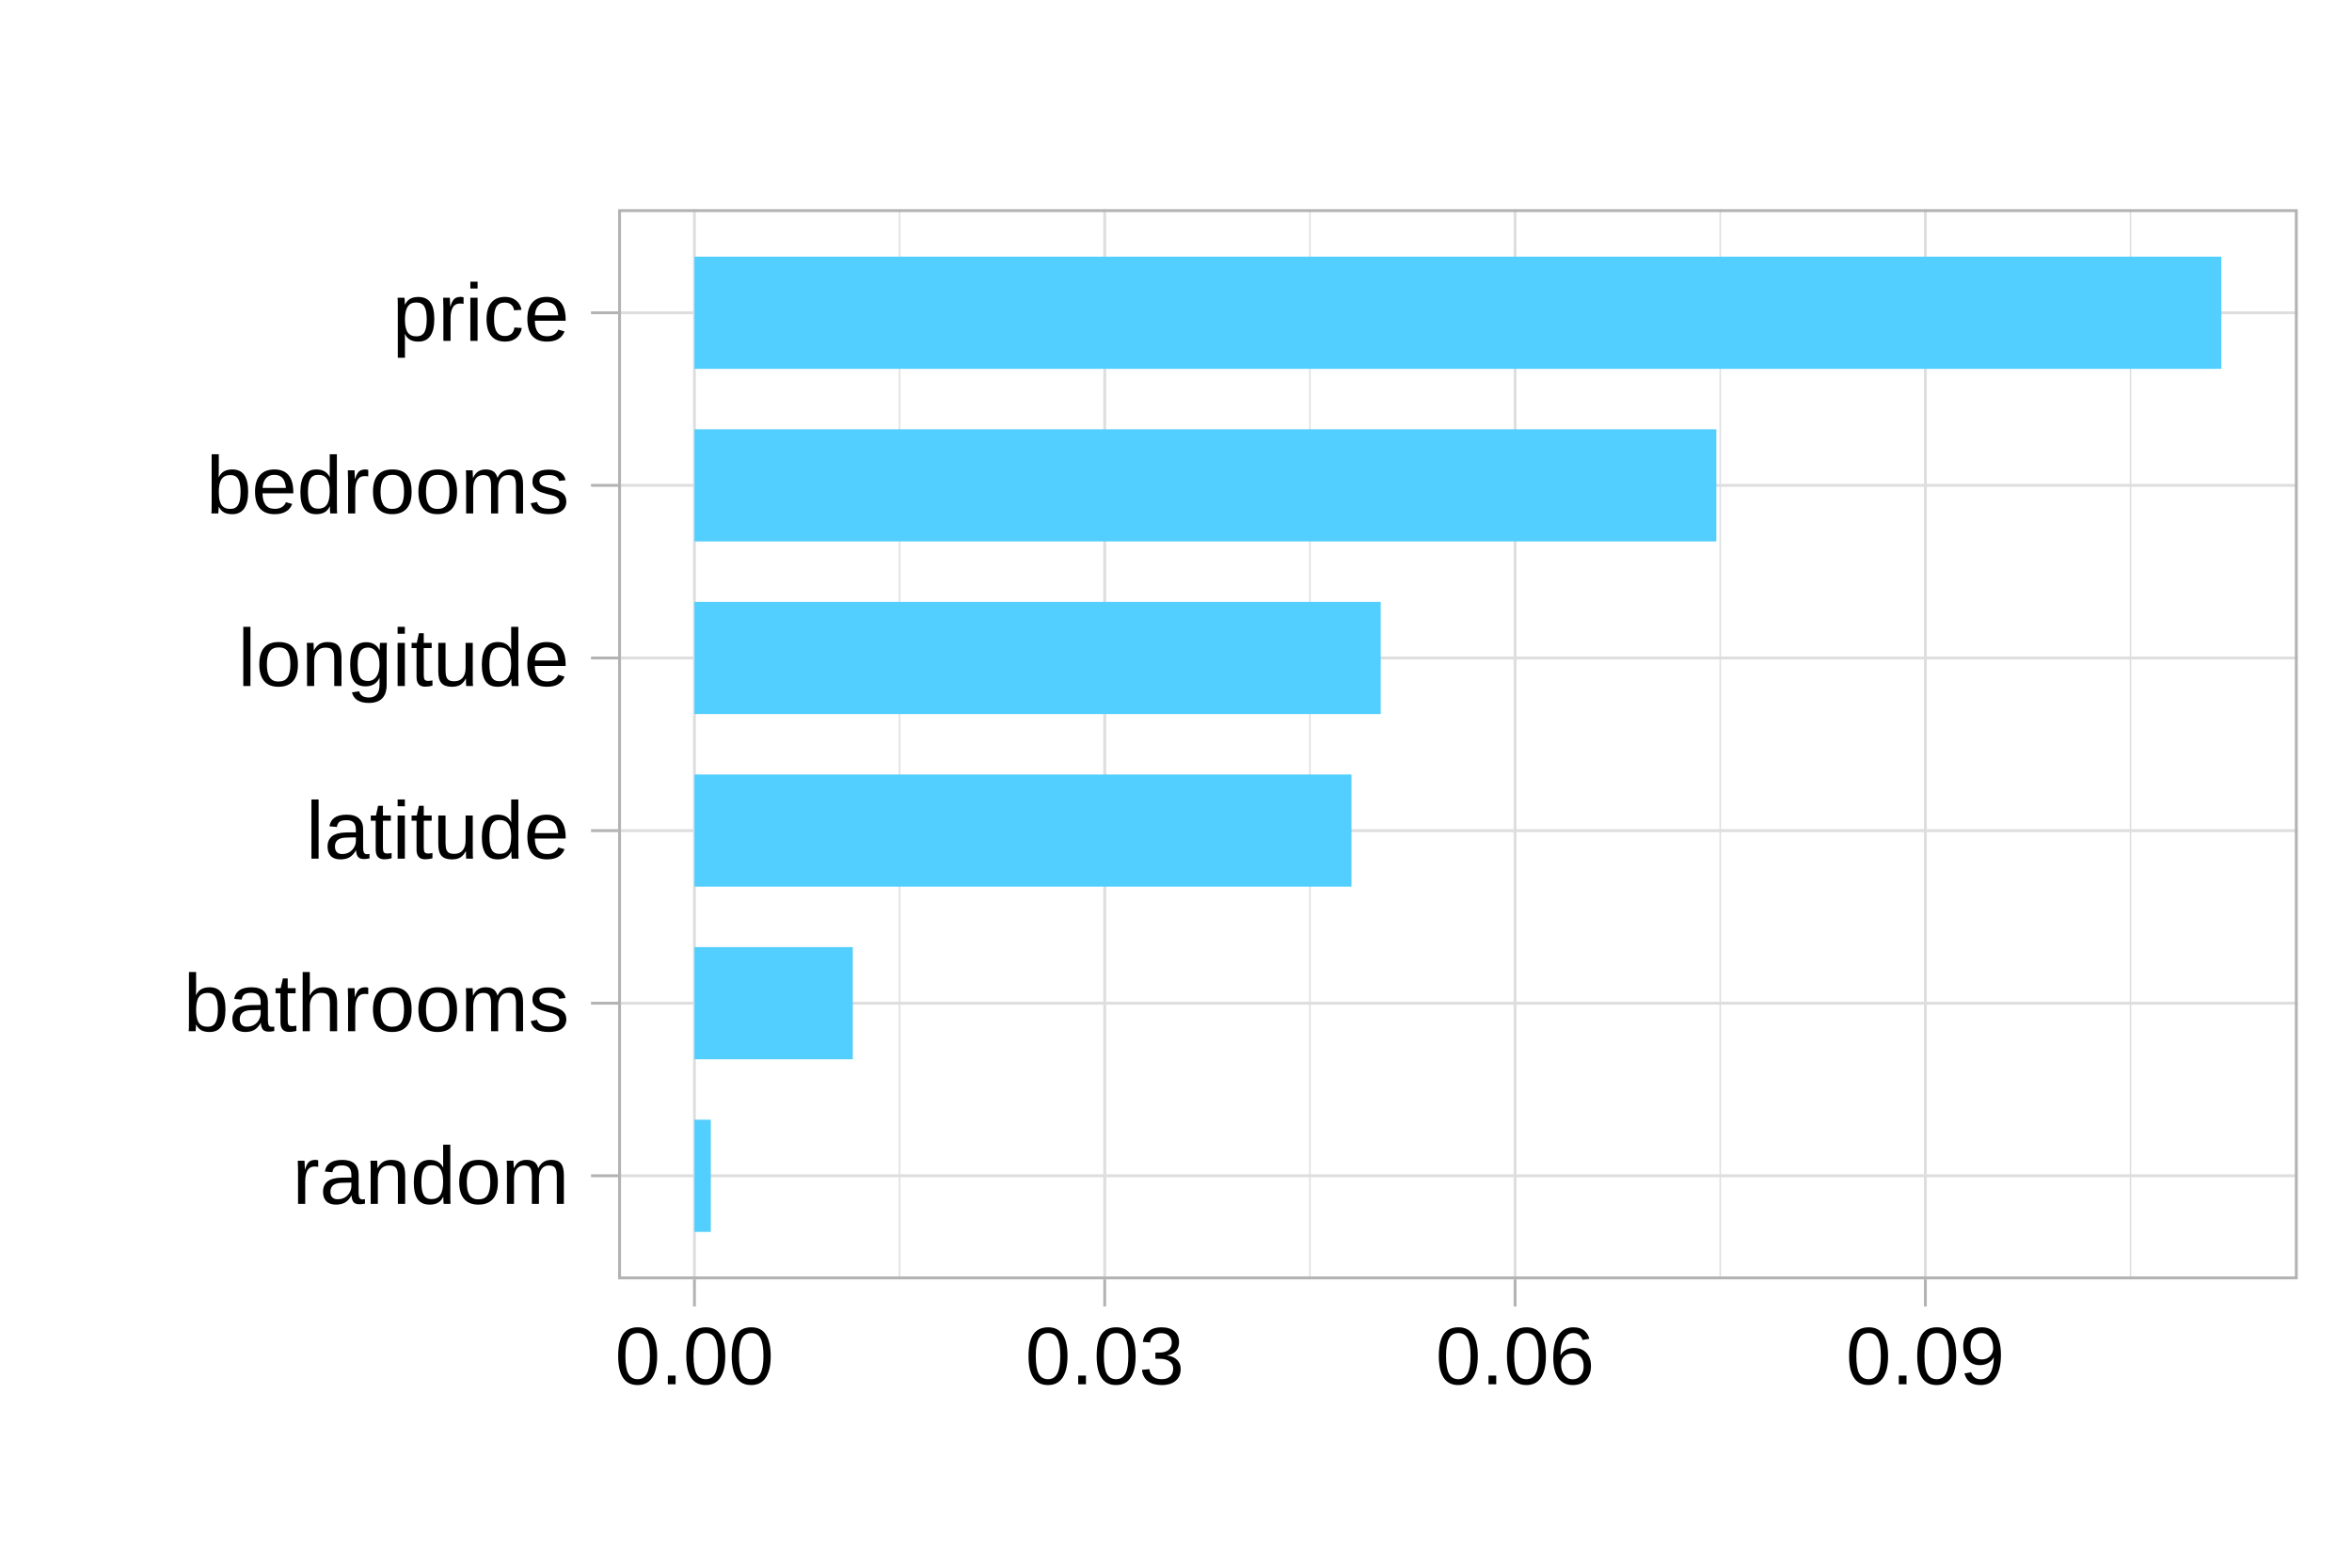
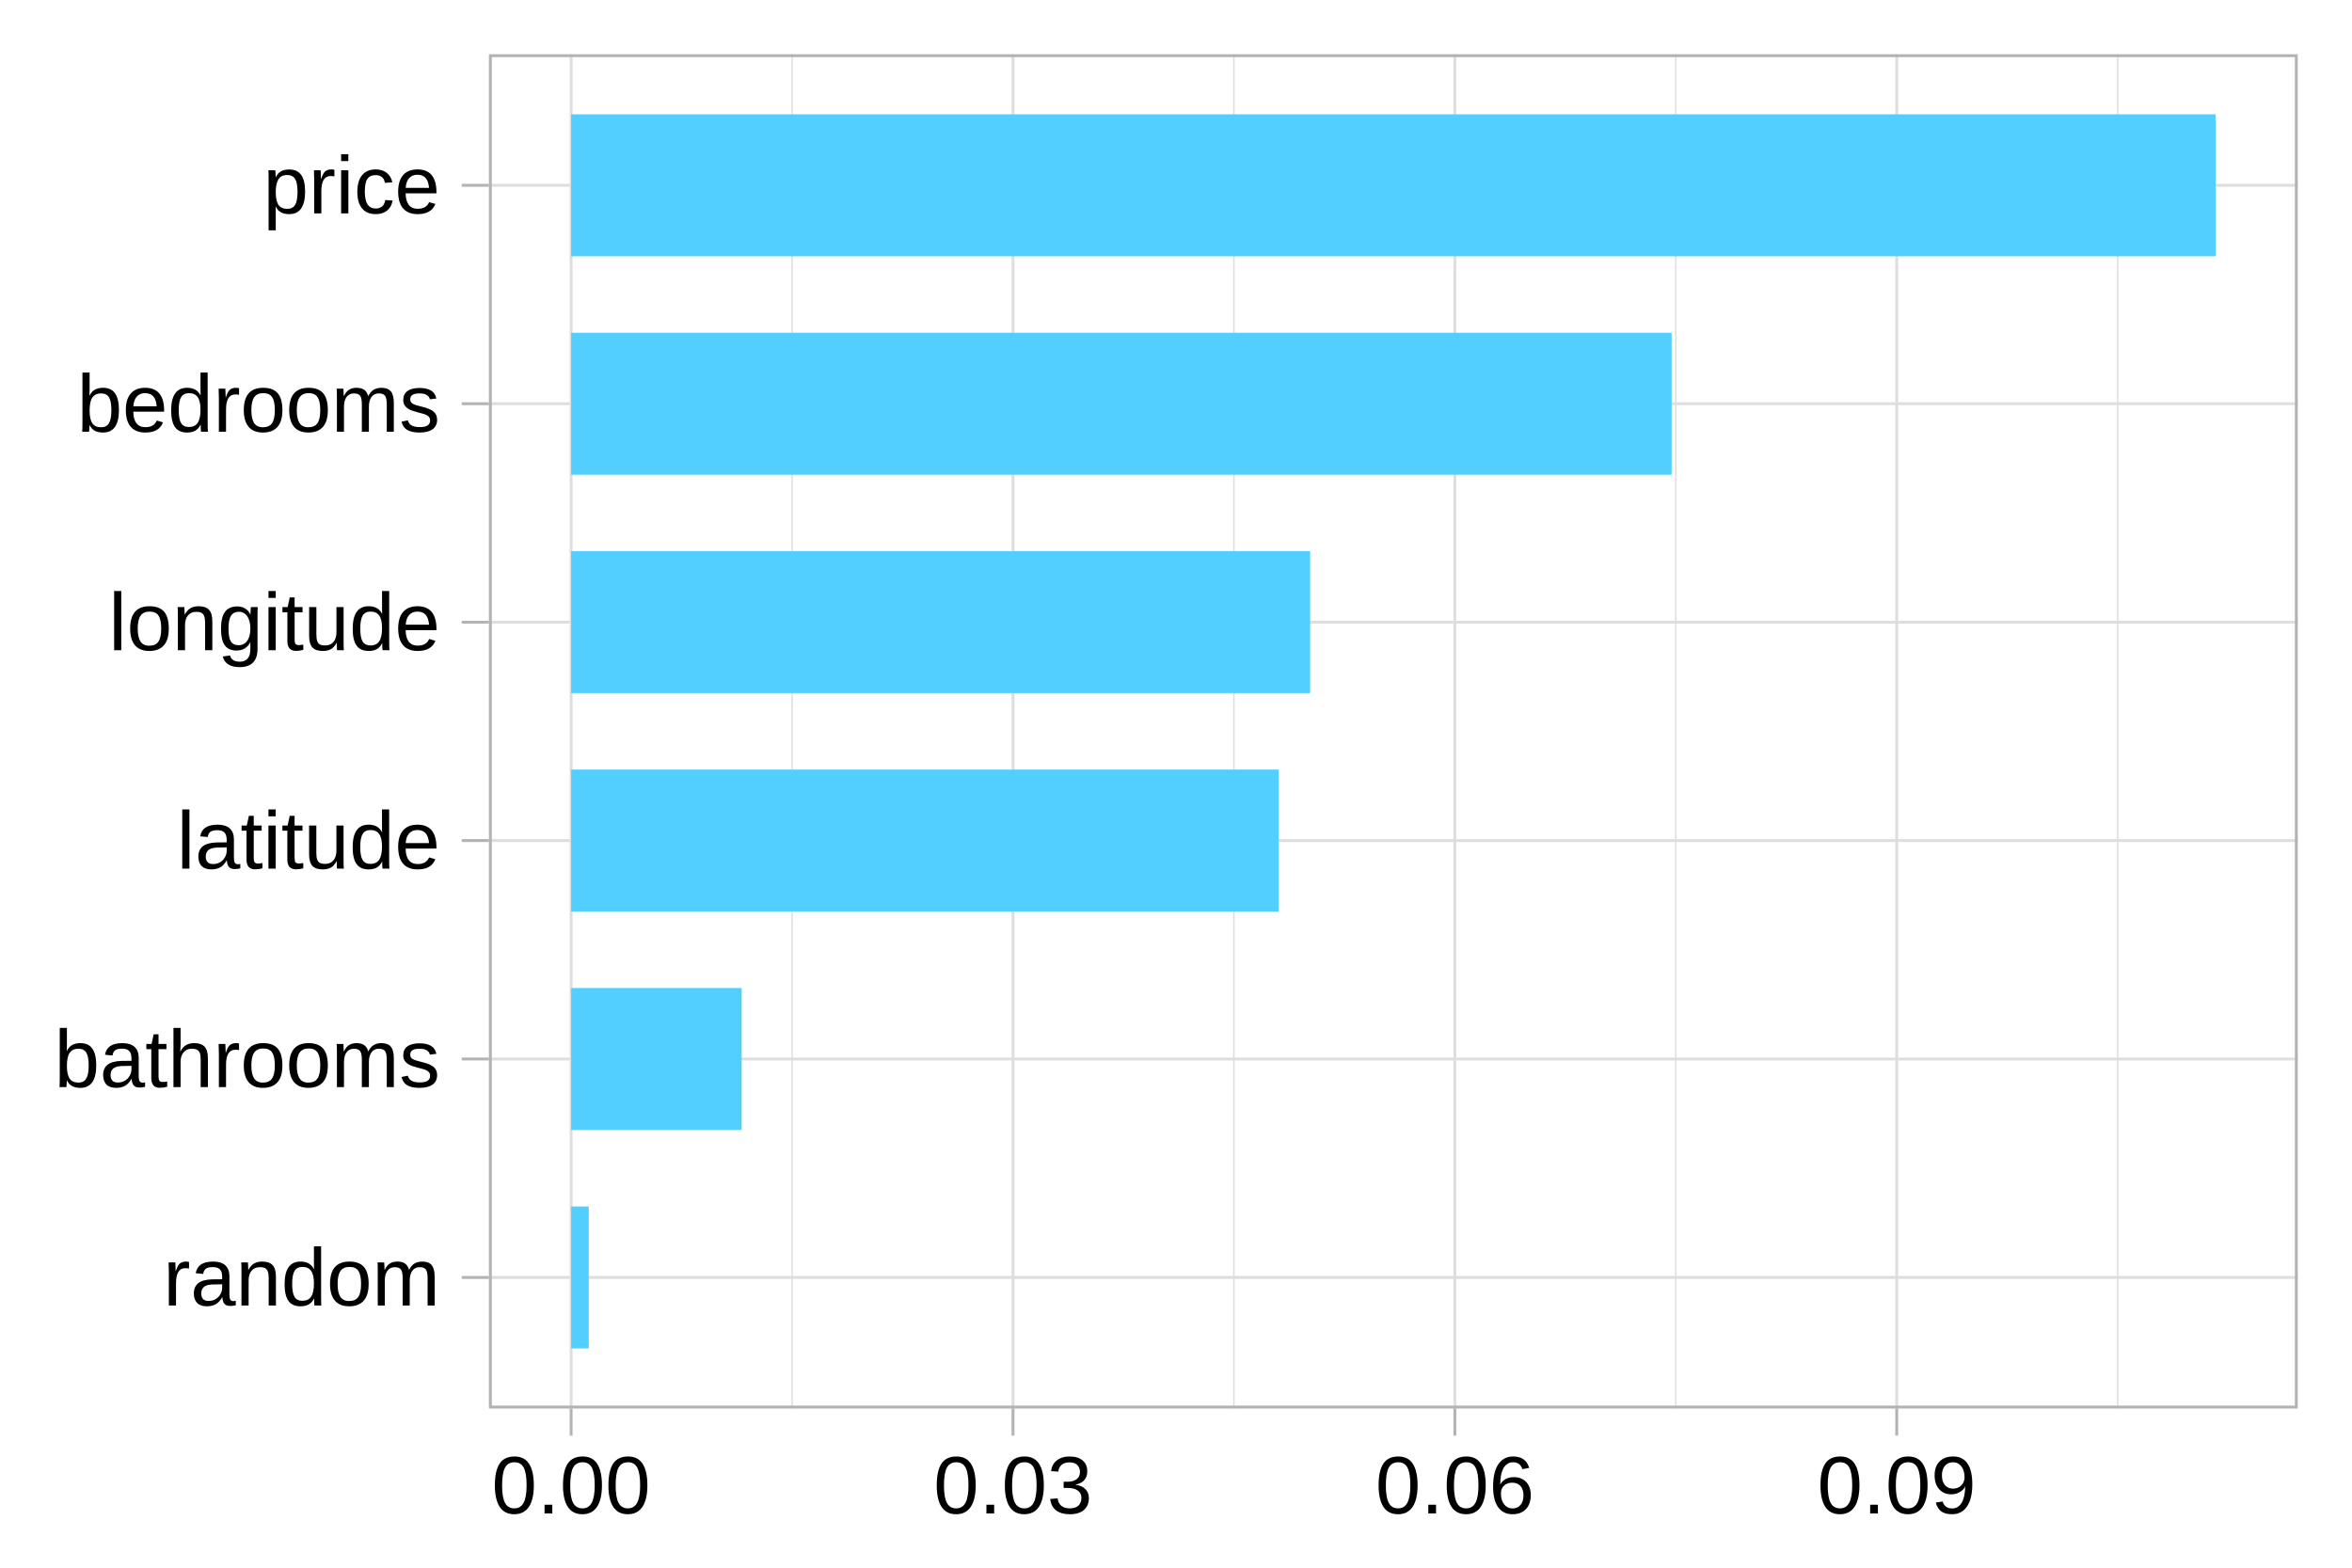
<svg xmlns="http://www.w3.org/2000/svg" viewBox="0 0 432.00 288.00">
  <defs>
    <style type="text/css">
    line, polyline, path, rect, circle {
      fill: none;
      stroke: #000000;
      stroke-linecap: round;
      stroke-linejoin: round;
      stroke-miterlimit: 10.00;
    }
  </style>
  </defs>
  <rect width="100%" height="100%" style="stroke: none; fill: #FFFFFF;" />
  <rect x="-0.00" y="0.00" width="432.00" height="288.00" style="stroke-width: 1.07; stroke: #FFFFFF; fill: #FFFFFF;" />
  <defs>
-     <clipPath id="cpMTEzLjUyNnw0MjIuMDM3fDIzNS4wM3wzOC40MzM0">
-       <rect x="113.53" y="38.43" width="308.51" height="196.60" />
+     <clipPath id="cpODkuNzk4Mnw0MjIuMDM3fDI1OC43NTh8OS45NjI2NA==">
+       <rect x="89.80" y="9.96" width="332.24" height="248.80" />
    </clipPath>
  </defs>
-   <rect x="113.53" y="38.43" width="308.51" height="196.60" style="stroke-width: 1.07; stroke: none; fill: #FFFFFF;" clip-path="url(#cpMTEzLjUyNnw0MjIuMDM3fDIzNS4wM3wzOC40MzM0)" />
-   <polyline points="165.23,235.03 165.23,38.43 " style="stroke-width: 0.27; stroke: #DEDEDE; stroke-linecap: butt;" clip-path="url(#cpMTEzLjUyNnw0MjIuMDM3fDIzNS4wM3wzOC40MzM0)" />
-   <polyline points="240.60,235.03 240.60,38.43 " style="stroke-width: 0.27; stroke: #DEDEDE; stroke-linecap: butt;" clip-path="url(#cpMTEzLjUyNnw0MjIuMDM3fDIzNS4wM3wzOC40MzM0)" />
-   <polyline points="315.96,235.03 315.96,38.43 " style="stroke-width: 0.27; stroke: #DEDEDE; stroke-linecap: butt;" clip-path="url(#cpMTEzLjUyNnw0MjIuMDM3fDIzNS4wM3wzOC40MzM0)" />
-   <polyline points="391.32,235.03 391.32,38.43 " style="stroke-width: 0.27; stroke: #DEDEDE; stroke-linecap: butt;" clip-path="url(#cpMTEzLjUyNnw0MjIuMDM3fDIzNS4wM3wzOC40MzM0)" />
-   <polyline points="113.53,216.00 422.04,216.00 " style="stroke-width: 0.53; stroke: #DEDEDE; stroke-linecap: butt;" clip-path="url(#cpMTEzLjUyNnw0MjIuMDM3fDIzNS4wM3wzOC40MzM0)" />
-   <polyline points="113.53,184.30 422.04,184.30 " style="stroke-width: 0.53; stroke: #DEDEDE; stroke-linecap: butt;" clip-path="url(#cpMTEzLjUyNnw0MjIuMDM3fDIzNS4wM3wzOC40MzM0)" />
-   <polyline points="113.53,152.59 422.04,152.59 " style="stroke-width: 0.53; stroke: #DEDEDE; stroke-linecap: butt;" clip-path="url(#cpMTEzLjUyNnw0MjIuMDM3fDIzNS4wM3wzOC40MzM0)" />
-   <polyline points="113.53,120.88 422.04,120.88 " style="stroke-width: 0.53; stroke: #DEDEDE; stroke-linecap: butt;" clip-path="url(#cpMTEzLjUyNnw0MjIuMDM3fDIzNS4wM3wzOC40MzM0)" />
-   <polyline points="113.53,89.17 422.04,89.17 " style="stroke-width: 0.53; stroke: #DEDEDE; stroke-linecap: butt;" clip-path="url(#cpMTEzLjUyNnw0MjIuMDM3fDIzNS4wM3wzOC40MzM0)" />
-   <polyline points="113.53,57.46 422.04,57.46 " style="stroke-width: 0.53; stroke: #DEDEDE; stroke-linecap: butt;" clip-path="url(#cpMTEzLjUyNnw0MjIuMDM3fDIzNS4wM3wzOC40MzM0)" />
-   <polyline points="127.55,235.03 127.55,38.43 " style="stroke-width: 0.53; stroke: #DEDEDE; stroke-linecap: butt;" clip-path="url(#cpMTEzLjUyNnw0MjIuMDM3fDIzNS4wM3wzOC40MzM0)" />
-   <polyline points="202.91,235.03 202.91,38.43 " style="stroke-width: 0.53; stroke: #DEDEDE; stroke-linecap: butt;" clip-path="url(#cpMTEzLjUyNnw0MjIuMDM3fDIzNS4wM3wzOC40MzM0)" />
-   <polyline points="278.28,235.03 278.28,38.43 " style="stroke-width: 0.53; stroke: #DEDEDE; stroke-linecap: butt;" clip-path="url(#cpMTEzLjUyNnw0MjIuMDM3fDIzNS4wM3wzOC40MzM0)" />
-   <polyline points="353.64,235.03 353.64,38.43 " style="stroke-width: 0.53; stroke: #DEDEDE; stroke-linecap: butt;" clip-path="url(#cpMTEzLjUyNnw0MjIuMDM3fDIzNS4wM3wzOC40MzM0)" />
-   <rect x="127.55" y="205.70" width="3.01" height="20.61" style="stroke-width: 1.07; stroke: none; stroke-linecap: butt; fill: #53CFFF;" clip-path="url(#cpMTEzLjUyNnw0MjIuMDM3fDIzNS4wM3wzOC40MzM0)" />
-   <rect x="127.55" y="173.99" width="29.09" height="20.61" style="stroke-width: 1.07; stroke: none; stroke-linecap: butt; fill: #53CFFF;" clip-path="url(#cpMTEzLjUyNnw0MjIuMDM3fDIzNS4wM3wzOC40MzM0)" />
-   <rect x="127.55" y="142.28" width="120.68" height="20.61" style="stroke-width: 1.07; stroke: none; stroke-linecap: butt; fill: #53CFFF;" clip-path="url(#cpMTEzLjUyNnw0MjIuMDM3fDIzNS4wM3wzOC40MzM0)" />
-   <rect x="127.55" y="110.57" width="126.05" height="20.61" style="stroke-width: 1.07; stroke: none; stroke-linecap: butt; fill: #53CFFF;" clip-path="url(#cpMTEzLjUyNnw0MjIuMDM3fDIzNS4wM3wzOC40MzM0)" />
-   <rect x="127.55" y="78.86" width="187.70" height="20.61" style="stroke-width: 1.07; stroke: none; stroke-linecap: butt; fill: #53CFFF;" clip-path="url(#cpMTEzLjUyNnw0MjIuMDM3fDIzNS4wM3wzOC40MzM0)" />
-   <rect x="127.55" y="47.15" width="280.46" height="20.61" style="stroke-width: 1.07; stroke: none; stroke-linecap: butt; fill: #53CFFF;" clip-path="url(#cpMTEzLjUyNnw0MjIuMDM3fDIzNS4wM3wzOC40MzM0)" />
-   <rect x="113.53" y="38.43" width="308.51" height="196.60" style="stroke-width: 1.07; stroke: #B3B3B3;" clip-path="url(#cpMTEzLjUyNnw0MjIuMDM3fDIzNS4wM3wzOC40MzM0)" />
+   <rect x="89.80" y="9.96" width="332.24" height="248.80" style="stroke-width: 1.07; stroke: none; fill: #FFFFFF;" clip-path="url(#cpODkuNzk4Mnw0MjIuMDM3fDI1OC43NTh8OS45NjI2NA==)" />
+   <polyline points="145.48,258.76 145.48,9.96 " style="stroke-width: 0.27; stroke: #DEDEDE; stroke-linecap: butt;" clip-path="url(#cpODkuNzk4Mnw0MjIuMDM3fDI1OC43NTh8OS45NjI2NA==)" />
+   <polyline points="226.64,258.76 226.64,9.96 " style="stroke-width: 0.27; stroke: #DEDEDE; stroke-linecap: butt;" clip-path="url(#cpODkuNzk4Mnw0MjIuMDM3fDI1OC43NTh8OS45NjI2NA==)" />
+   <polyline points="307.80,258.76 307.80,9.96 " style="stroke-width: 0.27; stroke: #DEDEDE; stroke-linecap: butt;" clip-path="url(#cpODkuNzk4Mnw0MjIuMDM3fDI1OC43NTh8OS45NjI2NA==)" />
+   <polyline points="388.96,258.76 388.96,9.96 " style="stroke-width: 0.27; stroke: #DEDEDE; stroke-linecap: butt;" clip-path="url(#cpODkuNzk4Mnw0MjIuMDM3fDI1OC43NTh8OS45NjI2NA==)" />
+   <polyline points="89.80,234.68 422.04,234.68 " style="stroke-width: 0.53; stroke: #DEDEDE; stroke-linecap: butt;" clip-path="url(#cpODkuNzk4Mnw0MjIuMDM3fDI1OC43NTh8OS45NjI2NA==)" />
+   <polyline points="89.80,194.55 422.04,194.55 " style="stroke-width: 0.53; stroke: #DEDEDE; stroke-linecap: butt;" clip-path="url(#cpODkuNzk4Mnw0MjIuMDM3fDI1OC43NTh8OS45NjI2NA==)" />
+   <polyline points="89.80,154.42 422.04,154.42 " style="stroke-width: 0.53; stroke: #DEDEDE; stroke-linecap: butt;" clip-path="url(#cpODkuNzk4Mnw0MjIuMDM3fDI1OC43NTh8OS45NjI2NA==)" />
+   <polyline points="89.80,114.30 422.04,114.30 " style="stroke-width: 0.53; stroke: #DEDEDE; stroke-linecap: butt;" clip-path="url(#cpODkuNzk4Mnw0MjIuMDM3fDI1OC43NTh8OS45NjI2NA==)" />
+   <polyline points="89.80,74.17 422.04,74.17 " style="stroke-width: 0.53; stroke: #DEDEDE; stroke-linecap: butt;" clip-path="url(#cpODkuNzk4Mnw0MjIuMDM3fDI1OC43NTh8OS45NjI2NA==)" />
+   <polyline points="89.80,34.04 422.04,34.04 " style="stroke-width: 0.53; stroke: #DEDEDE; stroke-linecap: butt;" clip-path="url(#cpODkuNzk4Mnw0MjIuMDM3fDI1OC43NTh8OS45NjI2NA==)" />
+   <polyline points="104.90,258.76 104.90,9.96 " style="stroke-width: 0.53; stroke: #DEDEDE; stroke-linecap: butt;" clip-path="url(#cpODkuNzk4Mnw0MjIuMDM3fDI1OC43NTh8OS45NjI2NA==)" />
+   <polyline points="186.06,258.76 186.06,9.96 " style="stroke-width: 0.53; stroke: #DEDEDE; stroke-linecap: butt;" clip-path="url(#cpODkuNzk4Mnw0MjIuMDM3fDI1OC43NTh8OS45NjI2NA==)" />
+   <polyline points="267.22,258.76 267.22,9.96 " style="stroke-width: 0.53; stroke: #DEDEDE; stroke-linecap: butt;" clip-path="url(#cpODkuNzk4Mnw0MjIuMDM3fDI1OC43NTh8OS45NjI2NA==)" />
+   <polyline points="348.38,258.76 348.38,9.96 " style="stroke-width: 0.53; stroke: #DEDEDE; stroke-linecap: butt;" clip-path="url(#cpODkuNzk4Mnw0MjIuMDM3fDI1OC43NTh8OS45NjI2NA==)" />
+   <rect x="104.90" y="221.64" width="3.24" height="26.08" style="stroke-width: 1.07; stroke: none; stroke-linecap: butt; fill: #53CFFF;" clip-path="url(#cpODkuNzk4Mnw0MjIuMDM3fDI1OC43NTh8OS45NjI2NA==)" />
+   <rect x="104.90" y="181.51" width="31.33" height="26.08" style="stroke-width: 1.07; stroke: none; stroke-linecap: butt; fill: #53CFFF;" clip-path="url(#cpODkuNzk4Mnw0MjIuMDM3fDI1OC43NTh8OS45NjI2NA==)" />
+   <rect x="104.90" y="141.38" width="129.96" height="26.08" style="stroke-width: 1.07; stroke: none; stroke-linecap: butt; fill: #53CFFF;" clip-path="url(#cpODkuNzk4Mnw0MjIuMDM3fDI1OC43NTh8OS45NjI2NA==)" />
+   <rect x="104.90" y="101.25" width="135.74" height="26.08" style="stroke-width: 1.07; stroke: none; stroke-linecap: butt; fill: #53CFFF;" clip-path="url(#cpODkuNzk4Mnw0MjIuMDM3fDI1OC43NTh8OS45NjI2NA==)" />
+   <rect x="104.90" y="61.13" width="202.14" height="26.08" style="stroke-width: 1.07; stroke: none; stroke-linecap: butt; fill: #53CFFF;" clip-path="url(#cpODkuNzk4Mnw0MjIuMDM3fDI1OC43NTh8OS45NjI2NA==)" />
+   <rect x="104.90" y="21.00" width="302.04" height="26.08" style="stroke-width: 1.07; stroke: none; stroke-linecap: butt; fill: #53CFFF;" clip-path="url(#cpODkuNzk4Mnw0MjIuMDM3fDI1OC43NTh8OS45NjI2NA==)" />
+   <rect x="89.80" y="9.96" width="332.24" height="248.80" style="stroke-width: 1.07; stroke: #B3B3B3;" clip-path="url(#cpODkuNzk4Mnw0MjIuMDM3fDI1OC43NTh8OS45NjI2NA==)" />
  <defs>
    <clipPath id="cpMHw0MzJ8Mjg4fDA=">
      <rect x="0.00" y="0.00" width="432.00" height="288.00" />
    </clipPath>
  </defs>
  <g clip-path="url(#cpMHw0MzJ8Mjg4fDA=)">
-     <text x="53.70" y="221.16" style="font-size: 15.00px; font-family: Liberation Sans;" textLength="50.86px" lengthAdjust="spacingAndGlyphs">random</text>
+     <text x="29.97" y="239.84" style="font-size: 15.00px; font-family: Liberation Sans;" textLength="50.86px" lengthAdjust="spacingAndGlyphs">random</text>
  </g>
  <g clip-path="url(#cpMHw0MzJ8Mjg4fDA=)">
-     <text x="33.69" y="189.45" style="font-size: 15.00px; font-family: Liberation Sans;" textLength="70.87px" lengthAdjust="spacingAndGlyphs">bathrooms</text>
+     <text x="9.96" y="199.71" style="font-size: 15.00px; font-family: Liberation Sans;" textLength="70.87px" lengthAdjust="spacingAndGlyphs">bathrooms</text>
  </g>
  <g clip-path="url(#cpMHw0MzJ8Mjg4fDA=)">
-     <text x="56.19" y="157.74" style="font-size: 15.00px; font-family: Liberation Sans;" textLength="48.37px" lengthAdjust="spacingAndGlyphs">latitude</text>
+     <text x="32.46" y="159.58" style="font-size: 15.00px; font-family: Liberation Sans;" textLength="48.37px" lengthAdjust="spacingAndGlyphs">latitude</text>
  </g>
  <g clip-path="url(#cpMHw0MzJ8Mjg4fDA=)">
-     <text x="43.67" y="126.03" style="font-size: 15.00px; font-family: Liberation Sans;" textLength="60.89px" lengthAdjust="spacingAndGlyphs">longitude</text>
+     <text x="19.95" y="119.45" style="font-size: 15.00px; font-family: Liberation Sans;" textLength="60.89px" lengthAdjust="spacingAndGlyphs">longitude</text>
  </g>
  <g clip-path="url(#cpMHw0MzJ8Mjg4fDA=)">
-     <text x="37.86" y="94.32" style="font-size: 15.00px; font-family: Liberation Sans;" textLength="66.70px" lengthAdjust="spacingAndGlyphs">bedrooms</text>
+     <text x="14.13" y="79.32" style="font-size: 15.00px; font-family: Liberation Sans;" textLength="66.70px" lengthAdjust="spacingAndGlyphs">bedrooms</text>
  </g>
  <g clip-path="url(#cpMHw0MzJ8Mjg4fDA=)">
-     <text x="72.05" y="62.62" style="font-size: 15.00px; font-family: Liberation Sans;" textLength="32.51px" lengthAdjust="spacingAndGlyphs">price</text>
+     <text x="48.32" y="39.20" style="font-size: 15.00px; font-family: Liberation Sans;" textLength="32.51px" lengthAdjust="spacingAndGlyphs">price</text>
  </g>
-   <polyline points="108.55,216.00 113.53,216.00 " style="stroke-width: 0.53; stroke: #B3B3B3; stroke-linecap: butt;" clip-path="url(#cpMHw0MzJ8Mjg4fDA=)" />
-   <polyline points="108.55,184.30 113.53,184.30 " style="stroke-width: 0.53; stroke: #B3B3B3; stroke-linecap: butt;" clip-path="url(#cpMHw0MzJ8Mjg4fDA=)" />
-   <polyline points="108.55,152.59 113.53,152.59 " style="stroke-width: 0.53; stroke: #B3B3B3; stroke-linecap: butt;" clip-path="url(#cpMHw0MzJ8Mjg4fDA=)" />
-   <polyline points="108.55,120.88 113.53,120.88 " style="stroke-width: 0.53; stroke: #B3B3B3; stroke-linecap: butt;" clip-path="url(#cpMHw0MzJ8Mjg4fDA=)" />
-   <polyline points="108.55,89.17 113.53,89.17 " style="stroke-width: 0.53; stroke: #B3B3B3; stroke-linecap: butt;" clip-path="url(#cpMHw0MzJ8Mjg4fDA=)" />
-   <polyline points="108.55,57.46 113.53,57.46 " style="stroke-width: 0.53; stroke: #B3B3B3; stroke-linecap: butt;" clip-path="url(#cpMHw0MzJ8Mjg4fDA=)" />
-   <polyline points="127.55,240.01 127.55,235.03 " style="stroke-width: 0.53; stroke: #B3B3B3; stroke-linecap: butt;" clip-path="url(#cpMHw0MzJ8Mjg4fDA=)" />
-   <polyline points="202.91,240.01 202.91,235.03 " style="stroke-width: 0.53; stroke: #B3B3B3; stroke-linecap: butt;" clip-path="url(#cpMHw0MzJ8Mjg4fDA=)" />
-   <polyline points="278.28,240.01 278.28,235.03 " style="stroke-width: 0.53; stroke: #B3B3B3; stroke-linecap: butt;" clip-path="url(#cpMHw0MzJ8Mjg4fDA=)" />
-   <polyline points="353.64,240.01 353.64,235.03 " style="stroke-width: 0.53; stroke: #B3B3B3; stroke-linecap: butt;" clip-path="url(#cpMHw0MzJ8Mjg4fDA=)" />
+   <polyline points="84.82,234.68 89.80,234.68 " style="stroke-width: 0.53; stroke: #B3B3B3; stroke-linecap: butt;" clip-path="url(#cpMHw0MzJ8Mjg4fDA=)" />
+   <polyline points="84.82,194.55 89.80,194.55 " style="stroke-width: 0.53; stroke: #B3B3B3; stroke-linecap: butt;" clip-path="url(#cpMHw0MzJ8Mjg4fDA=)" />
+   <polyline points="84.82,154.42 89.80,154.42 " style="stroke-width: 0.53; stroke: #B3B3B3; stroke-linecap: butt;" clip-path="url(#cpMHw0MzJ8Mjg4fDA=)" />
+   <polyline points="84.82,114.30 89.80,114.30 " style="stroke-width: 0.53; stroke: #B3B3B3; stroke-linecap: butt;" clip-path="url(#cpMHw0MzJ8Mjg4fDA=)" />
+   <polyline points="84.82,74.17 89.80,74.17 " style="stroke-width: 0.53; stroke: #B3B3B3; stroke-linecap: butt;" clip-path="url(#cpMHw0MzJ8Mjg4fDA=)" />
+   <polyline points="84.82,34.04 89.80,34.04 " style="stroke-width: 0.53; stroke: #B3B3B3; stroke-linecap: butt;" clip-path="url(#cpMHw0MzJ8Mjg4fDA=)" />
+   <polyline points="104.90,263.74 104.90,258.76 " style="stroke-width: 0.53; stroke: #B3B3B3; stroke-linecap: butt;" clip-path="url(#cpMHw0MzJ8Mjg4fDA=)" />
+   <polyline points="186.06,263.74 186.06,258.76 " style="stroke-width: 0.53; stroke: #B3B3B3; stroke-linecap: butt;" clip-path="url(#cpMHw0MzJ8Mjg4fDA=)" />
+   <polyline points="267.22,263.74 267.22,258.76 " style="stroke-width: 0.53; stroke: #B3B3B3; stroke-linecap: butt;" clip-path="url(#cpMHw0MzJ8Mjg4fDA=)" />
+   <polyline points="348.38,263.74 348.38,258.76 " style="stroke-width: 0.53; stroke: #B3B3B3; stroke-linecap: butt;" clip-path="url(#cpMHw0MzJ8Mjg4fDA=)" />
  <g clip-path="url(#cpMHw0MzJ8Mjg4fDA=)">
-     <text x="112.95" y="254.31" style="font-size: 15.00px; font-family: Liberation Sans;" textLength="29.19px" lengthAdjust="spacingAndGlyphs">0.00</text>
+     <text x="90.30" y="278.04" style="font-size: 15.00px; font-family: Liberation Sans;" textLength="29.19px" lengthAdjust="spacingAndGlyphs">0.00</text>
  </g>
  <g clip-path="url(#cpMHw0MzJ8Mjg4fDA=)">
-     <text x="188.32" y="254.31" style="font-size: 15.00px; font-family: Liberation Sans;" textLength="29.19px" lengthAdjust="spacingAndGlyphs">0.03</text>
+     <text x="171.46" y="278.04" style="font-size: 15.00px; font-family: Liberation Sans;" textLength="29.19px" lengthAdjust="spacingAndGlyphs">0.03</text>
  </g>
  <g clip-path="url(#cpMHw0MzJ8Mjg4fDA=)">
-     <text x="263.68" y="254.31" style="font-size: 15.00px; font-family: Liberation Sans;" textLength="29.19px" lengthAdjust="spacingAndGlyphs">0.06</text>
+     <text x="252.62" y="278.04" style="font-size: 15.00px; font-family: Liberation Sans;" textLength="29.19px" lengthAdjust="spacingAndGlyphs">0.06</text>
  </g>
  <g clip-path="url(#cpMHw0MzJ8Mjg4fDA=)">
-     <text x="339.04" y="254.31" style="font-size: 15.00px; font-family: Liberation Sans;" textLength="29.19px" lengthAdjust="spacingAndGlyphs">0.09</text>
+     <text x="333.78" y="278.04" style="font-size: 15.00px; font-family: Liberation Sans;" textLength="29.19px" lengthAdjust="spacingAndGlyphs">0.09</text>
  </g>
</svg>
